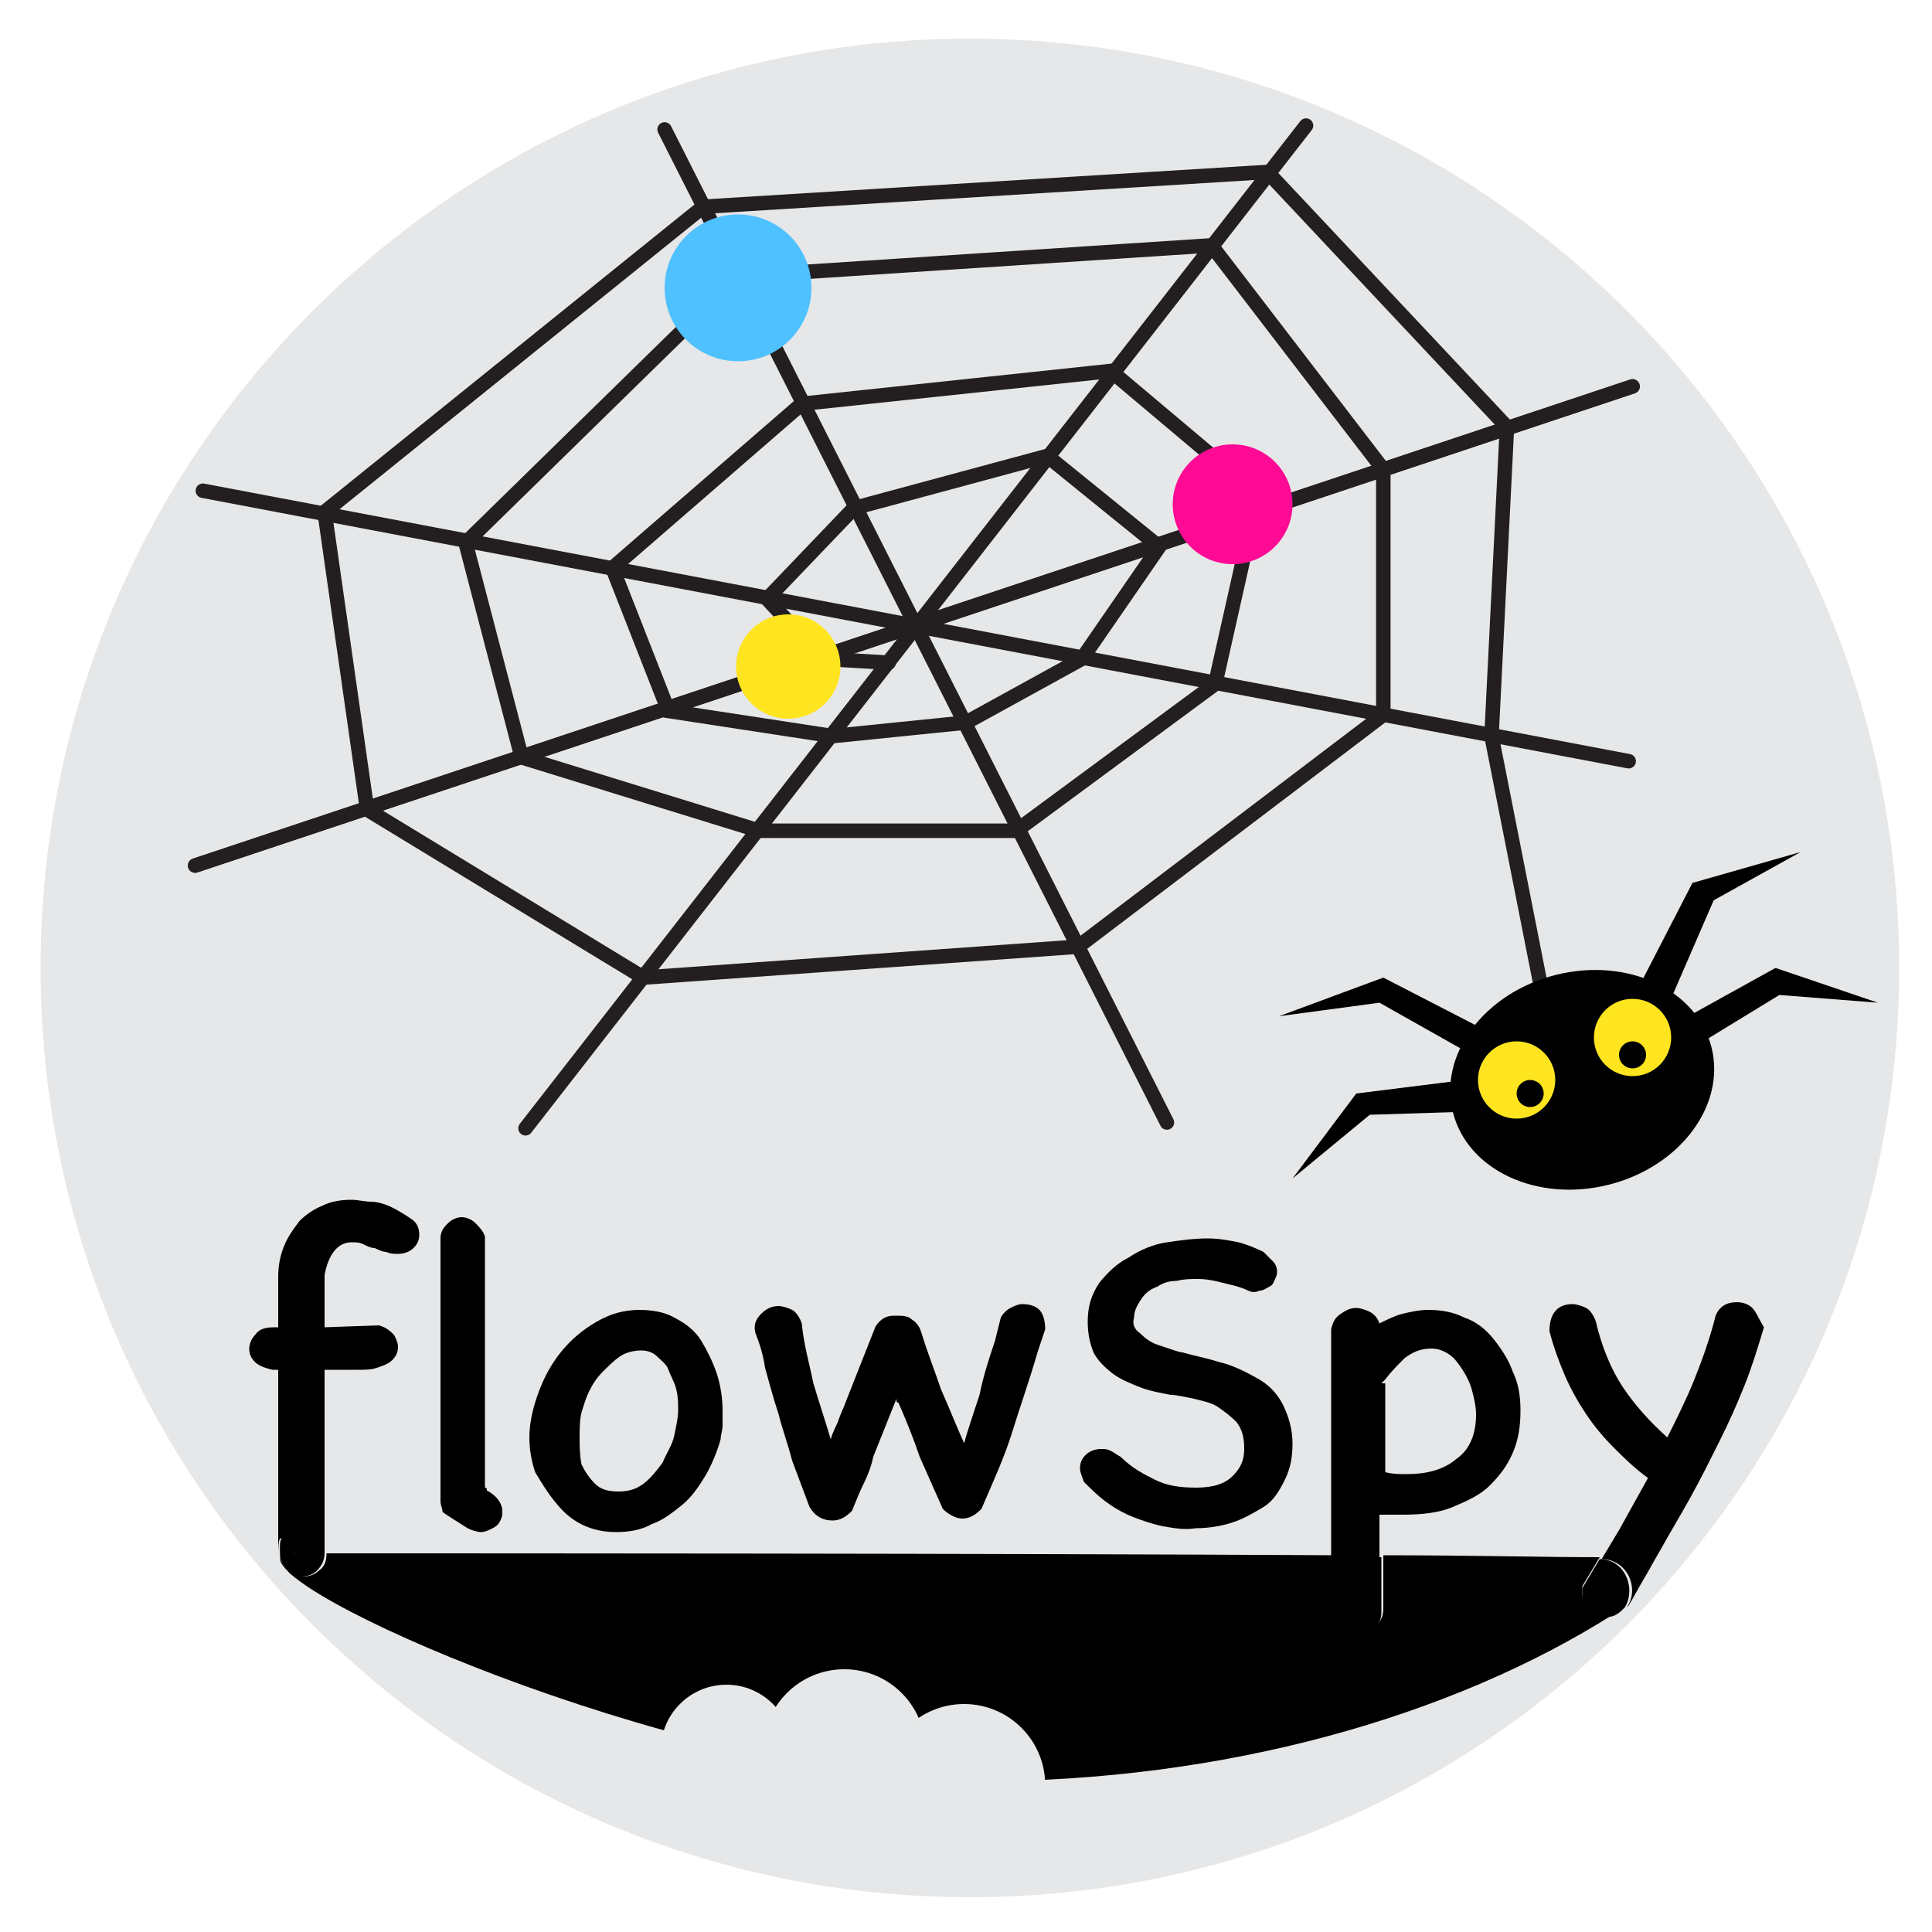
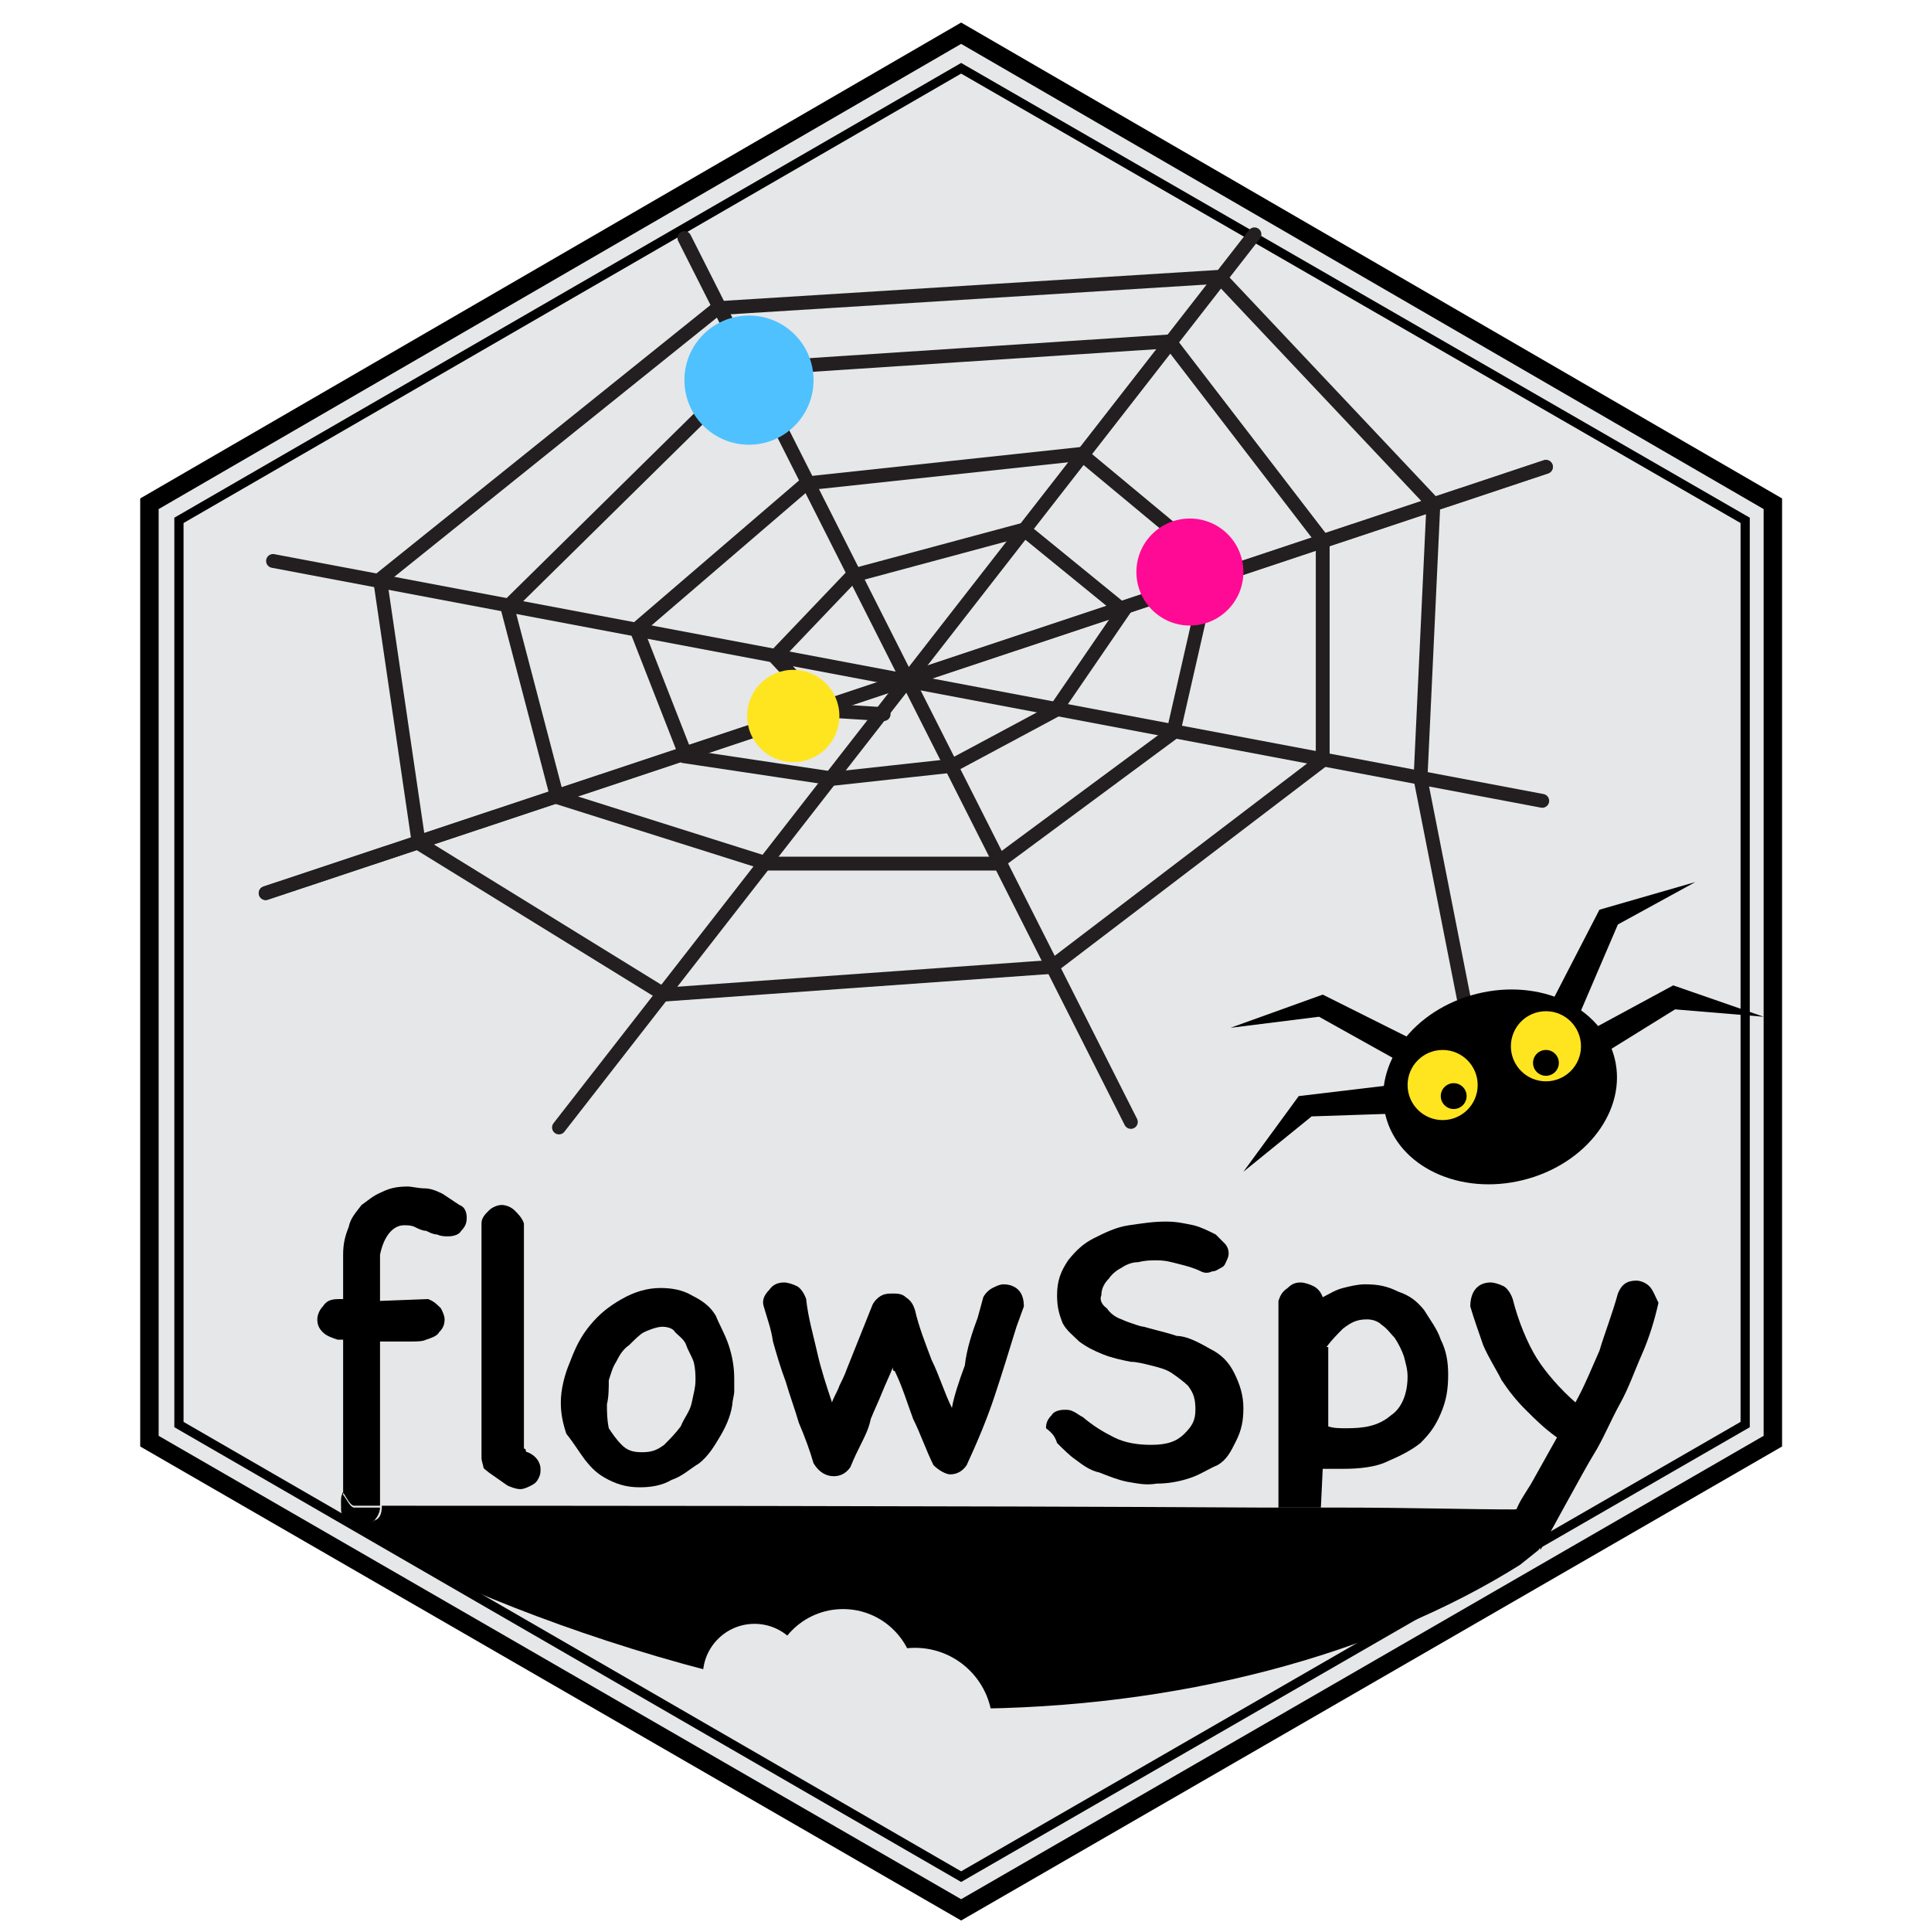
- <svg xmlns="http://www.w3.org/2000/svg" version="1.1" id="Layer_1" x="0px" y="0px" viewBox="0 0 100 100" style="enable-background:new 0 0 100 100;" xml:space="preserve">
+ <svg xmlns="http://www.w3.org/2000/svg" version="1.1" id="Layer_1" x="0px" y="0px" viewBox="0 0 104.2 104.7" style="enable-background:new 0 0 104.2 104.7;" xml:space="preserve">
  <style type="text/css">
- 	.st0{fill:#E6E7E8;}
- 	.st1{fill:none;stroke:#231F20;stroke-width:0.75;stroke-linecap:round;stroke-miterlimit:10;}
- 	.st2{fill:#FFE51F;}
- 	.st3{fill:#FF0A94;}
- 	.st4{fill:#50C1FF;}
- 	.st5{fill:none;}
+ 	.st0{fill:#E6E7E8;stroke:#000000;stroke-miterlimit:10;}
+ 	.st1{fill:#E6E7E8;stroke:#000000;stroke-width:0.5;stroke-miterlimit:10;}
+ 	.st2{fill:none;stroke:#231F20;stroke-width:0.75;stroke-linecap:round;stroke-miterlimit:10;}
+ 	.st3{fill:#FFE51F;}
+ 	.st4{fill:#FF0A94;}
+ 	.st5{fill:#50C1FF;}
+ 	.st6{fill:none;}
+ 	.st7{fill:#E6E7E8;}
</style>
-   <circle class="st0" cx="50.2" cy="50.1" r="48.1" />
+   <polygon class="st0" points="52.1,1.8 8.1,27.3 8.1,78.1 52.1,103.5 96.1,78.1 96.1,27.3 " />
+   <polygon class="st1" points="52.1,3.7 9.7,28.2 9.7,77.2 52.1,101.7 94.6,77.2 94.6,28.2 " />
  <g>
-     <line class="st1" x1="10.1" y1="44.8" x2="84.5" y2="20" />
-     <line class="st1" x1="10.1" y1="44.8" x2="84.5" y2="20" />
-     <line class="st1" x1="84.3" y1="39.4" x2="10.5" y2="25.4" />
-     <line class="st1" x1="60.4" y1="58.1" x2="34.4" y2="6.7" />
-     <line class="st1" x1="27.2" y1="58.4" x2="67.6" y2="6.5" />
+     <line class="st2" x1="14.4" y1="48.4" x2="83.8" y2="25.3" />
+     <line class="st2" x1="14.4" y1="48.4" x2="83.8" y2="25.3" />
+     <line class="st2" x1="83.6" y1="43.4" x2="14.8" y2="30.4" />
+     <line class="st2" x1="61.3" y1="60.8" x2="37.1" y2="12.9" />
+     <line class="st2" x1="30.3" y1="61.1" x2="68" y2="12.7" />
  </g>
-   <polyline class="st1" points="81.6,60.4 77.2,38.1 78,22.1 65.6,8.9 36.4,10.7 16.8,26.5 19,41.9 33.3,50.6 55.8,49 71.6,37   71.6,24.3 62.7,12.7 38.2,14.3 24.1,28.1 27,39.2 39.3,43 52.6,43 62.9,35.4 65.1,25.6 57.5,19.2 41.5,20.9 31.7,29.4 34.6,36.8   43.1,38.1 50,37.4 56,34.1 60,28.3 54.2,23.6 44.2,26.3 39.7,31 42.6,34.1 46,34.3 " />
+   <polyline class="st2" points="81.1,63 77,42.2 77.7,27.3 66.1,15 38.9,16.7 20.6,31.4 22.7,45.7 36,53.9 57,52.4 71.7,41.2   71.7,29.3 63.4,18.5 40.6,20 27.5,32.9 30.2,43.2 41.6,46.8 54,46.8 63.6,39.7 65.7,30.5 58.6,24.6 43.7,26.2 34.5,34.1 37.2,41   45.2,42.2 51.6,41.5 57.2,38.5 60.9,33.1 55.5,28.7 46.2,31.2 42,35.6 44.7,38.5 47.9,38.7 " />
  <g>
-     <polygon points="84.3,52.1 87.6,45.7 93.2,44.1 88.7,46.6 86.1,52.6  " />
-     <polygon points="85.4,53.7 91.9,50.1 97.2,51.9 92.1,51.5 86.7,54.8  " />
-     <polygon points="78,53.9 71.6,50.6 66.2,52.6 71.4,51.9 76.9,55  " />
-     <polygon points="77.4,55.7 70.2,56.6 66.9,61 70.9,57.7 77.2,57.5  " />
+     <polygon points="83.6,55.3 86.7,49.3 91.9,47.8 87.7,50.1 85.3,55.7  " />
+     <polygon points="84.6,56.7 90.7,53.4 95.6,55.1 90.8,54.7 85.8,57.8  " />
+     <polygon points="77.7,56.9 71.7,53.9 66.7,55.7 71.5,55.1 76.7,58  " />
+     <polygon points="77.1,58.6 70.4,59.4 67.4,63.5 71.1,60.5 77,60.3  " />
    <g>
-       <ellipse transform="matrix(0.9701 -0.2428 0.2428 0.9701 -11.1287 21.5484)" cx="81.9" cy="55.9" rx="6.9" ry="5.6" />
-       <circle class="st2" cx="78.5" cy="55.9" r="2" />
-       <circle class="st2" cx="84.5" cy="53.7" r="2" />
-       <circle cx="84.5" cy="54.6" r="0.7" />
-       <circle cx="79.2" cy="56.6" r="0.7" />
+       <ellipse transform="matrix(0.9701 -0.2428 0.2428 0.9701 -11.8555 21.5027)" cx="81.3" cy="58.9" rx="6.4" ry="5.2" />
+       <circle class="st3" cx="78.2" cy="58.8" r="1.9" />
+       <circle class="st3" cx="83.8" cy="56.7" r="1.9" />
+       <circle cx="83.8" cy="57.6" r="0.7" />
+       <circle cx="78.8" cy="59.4" r="0.7" />
    </g>
  </g>
-   <circle class="st3" cx="63.8" cy="26.1" r="3.1" />
-   <circle class="st4" cx="38.2" cy="14.9" r="3.8" />
-   <circle class="st2" cx="40.8" cy="34.5" r="2.7" />
+   <circle class="st4" cx="64.5" cy="31" r="2.9" />
+   <circle class="st5" cx="40.6" cy="20.6" r="3.5" />
+   <circle class="st3" cx="43" cy="38.8" r="2.5" />
  <g>
-     <path class="st5" d="M75.2,75.5c0.7-0.6,1-1.3,1-2.3c0-0.4-0.1-0.8-0.2-1.2c-0.1-0.4-0.3-0.7-0.5-1.1s-0.4-0.6-0.7-0.8   c-0.3-0.2-0.6-0.3-0.9-0.3c-0.5,0-1,0.2-1.4,0.5c-0.4,0.3-0.7,0.7-1,1.1l-0.2,0.2v4.6c0.4,0.1,0.8,0.1,1.1,0.1   C73.7,76.3,74.5,76,75.2,75.5z" />
-     <path class="st5" d="M30.8,76.7c0.3,0.3,0.7,0.4,1.2,0.4c0.5,0,0.9-0.1,1.3-0.4s0.7-0.6,1-1.1c0.3-0.4,0.5-0.9,0.6-1.4   c0.1-0.5,0.2-0.9,0.2-1.3c0-0.4,0-0.7-0.1-1.1c-0.1-0.4-0.2-0.7-0.4-1s-0.4-0.5-0.6-0.7c-0.2-0.2-0.5-0.3-0.8-0.3   c-0.4,0-0.8,0.1-1.1,0.3c-0.3,0.2-0.7,0.5-0.9,0.8c-0.3,0.3-0.5,0.6-0.7,1c-0.2,0.4-0.3,0.7-0.4,1.1C30,73.5,30,73.9,30,74.4   s0.1,0.9,0.2,1.3C30.3,76.1,30.5,76.4,30.8,76.7z" />
-     <path d="M83.6,83.5c-0.2,0.1-0.4,0.1-0.6,0.1c-0.3,0-0.6-0.1-0.8-0.3c-0.2-0.2-0.3-0.5-0.3-0.8c0,0,0-0.1,0-0.2s0-0.1,0-0.2   c0.3-0.5,0.6-1,0.9-1.5c0,0,0,0,0,0c-2.9,0-6.7-0.1-11.2-0.1v2.8c0,0.4-0.2,0.7-0.4,0.9c-0.3,0.2-0.5,0.3-0.8,0.3   c-0.3,0-0.5-0.1-0.8-0.3s-0.4-0.5-0.4-0.8v-2.9c-18-0.1-43.7-0.1-52.3-0.1c0,0.4-0.1,0.7-0.4,0.9c-0.2,0.2-0.5,0.3-0.8,0.3   c-0.3,0-0.5-0.1-0.8-0.3c-0.2-0.2-0.3-0.4-0.4-0.7c0,0,0,0.1,0,0.1c0.1,2.2,21.7,11.5,36.2,11.5C63.3,92.2,75.1,88.9,83.6,83.5   c0.2-0.1,0.4-0.2,0.5-0.4C83.9,83.3,83.7,83.4,83.6,83.5z" />
-     <path d="M15.3,80.4c0.4,0,1,0,1.5,0v0v-9.5h0.6c0.4,0,0.7,0,1.1,0c0.4,0,0.7,0,1-0.1c0.3-0.1,0.6-0.2,0.8-0.4   c0.2-0.2,0.3-0.4,0.3-0.7c0-0.2-0.1-0.4-0.2-0.6c-0.2-0.2-0.4-0.4-0.8-0.5l-2.8,0.1V66c0.2-1.1,0.7-1.7,1.4-1.7   c0.2,0,0.4,0,0.6,0.1c0.2,0.1,0.4,0.2,0.6,0.2h0c0.2,0.1,0.4,0.2,0.6,0.2c0.2,0.1,0.4,0.1,0.6,0.1c0.3,0,0.6-0.1,0.8-0.3   c0.2-0.2,0.3-0.4,0.3-0.7c0-0.3-0.1-0.6-0.4-0.8c-0.3-0.2-0.6-0.4-1-0.6s-0.8-0.3-1.1-0.3s-0.7-0.1-1-0.1c-0.6,0-1.1,0.1-1.5,0.3   c-0.5,0.2-0.9,0.5-1.2,0.8c-0.3,0.4-0.6,0.8-0.8,1.3s-0.3,1-0.3,1.6v2.6h-0.2c-0.5,0-0.8,0.1-1,0.4c-0.2,0.2-0.3,0.5-0.3,0.7   c0,0.3,0.1,0.5,0.3,0.7c0.2,0.2,0.5,0.3,0.9,0.4h0.3v9.5c0,0.1,0,0.1,0,0.1C14.4,78.6,14.8,80.4,15.3,80.4z" />
-     <path d="M15.6,81.6c0.3,0,0.6-0.1,0.8-0.3c0.2-0.2,0.4-0.5,0.4-0.9c-0.6,0-1.1,0-1.5,0c-0.4,0-0.9-1.8-0.8,0.2   c0.1,0.3,0.2,0.5,0.4,0.7C15.1,81.6,15.3,81.6,15.6,81.6z" />
-     <path d="M23.1,78.4l1.1,0.7c0.2,0.1,0.5,0.2,0.7,0.2c0.2,0,0.4-0.1,0.6-0.2c0.2-0.1,0.3-0.2,0.4-0.4c0.1-0.2,0.1-0.3,0.1-0.5   c0-0.3-0.2-0.7-0.7-1c0,0-0.1,0-0.1-0.1s-0.1-0.1-0.1-0.1V64c-0.1-0.3-0.3-0.5-0.5-0.7S24.1,63,23.9,63s-0.5,0.1-0.7,0.3   c-0.2,0.2-0.4,0.4-0.4,0.8v13.6c0,0.2,0.1,0.4,0.1,0.5S23,78.3,23.1,78.4z" />
-     <path d="M28.7,77.7c0.4,0.5,0.8,0.9,1.4,1.2c0.6,0.3,1.2,0.4,1.8,0.4c0.6,0,1.3-0.1,1.8-0.4c0.6-0.2,1.1-0.6,1.6-1   c0.5-0.4,0.9-1,1.2-1.5s0.6-1.2,0.8-1.9c0-0.2,0.1-0.5,0.1-0.7s0-0.5,0-0.8c0-0.6-0.1-1.3-0.3-1.9c-0.2-0.6-0.5-1.2-0.8-1.7   s-0.8-0.9-1.4-1.2c-0.5-0.3-1.2-0.4-1.8-0.4c-0.8,0-1.5,0.2-2.2,0.6c-0.7,0.4-1.3,0.9-1.8,1.5c-0.5,0.6-0.9,1.3-1.2,2.1   c-0.3,0.8-0.5,1.6-0.5,2.4c0,0.6,0.1,1.2,0.3,1.8C28,76.7,28.3,77.2,28.7,77.7z M30.1,73.1c0.1-0.3,0.2-0.7,0.4-1.1   c0.2-0.4,0.4-0.7,0.7-1c0.3-0.3,0.6-0.6,0.9-0.8c0.3-0.2,0.7-0.3,1.1-0.3c0.3,0,0.6,0.1,0.8,0.3c0.2,0.2,0.5,0.4,0.6,0.7   s0.3,0.6,0.4,1c0.1,0.4,0.1,0.7,0.1,1.1c0,0.4-0.1,0.8-0.2,1.3c-0.1,0.5-0.4,0.9-0.6,1.4c-0.3,0.4-0.6,0.8-1,1.1s-0.8,0.4-1.3,0.4   c-0.5,0-0.9-0.1-1.2-0.4c-0.3-0.3-0.5-0.6-0.7-1C30,75.3,30,74.8,30,74.4S30,73.5,30.1,73.1z" />
-     <path d="M39.6,70.8c0.2,0.7,0.4,1.5,0.7,2.4c0.2,0.8,0.5,1.6,0.7,2.4c0.3,0.8,0.6,1.6,0.9,2.4c0.3,0.5,0.7,0.7,1.2,0.7   c0.4,0,0.7-0.2,1-0.5c0.2-0.5,0.4-1,0.6-1.4s0.4-0.9,0.5-1.4c0.2-0.5,0.4-1,0.6-1.5s0.4-1,0.6-1.5c0,0,0,0,0,0c0,0,0,0.1,0,0.1   c0,0,0,0.1,0.1,0.1c0.4,0.9,0.8,1.9,1.1,2.8c0.4,0.9,0.8,1.8,1.2,2.7c0.3,0.3,0.7,0.5,1,0.5c0.4,0,0.7-0.2,1-0.5   c0.6-1.4,1.2-2.7,1.6-4s0.9-2.7,1.3-4.1l0.4-1.2c0-0.4-0.1-0.8-0.3-1s-0.5-0.3-0.9-0.3c-0.2,0-0.4,0.1-0.6,0.2   c-0.2,0.1-0.4,0.3-0.5,0.5l0,0l-0.3,1.2c-0.3,0.9-0.6,1.8-0.8,2.8c-0.3,0.9-0.6,1.8-0.8,2.5c-0.4-0.9-0.8-1.9-1.2-2.8   C48.4,71,48,70,47.7,69c-0.1-0.3-0.2-0.5-0.5-0.7c-0.2-0.2-0.5-0.2-0.8-0.2c-0.2,0-0.4,0-0.6,0.1c-0.2,0.1-0.4,0.3-0.5,0.5   l-1.5,3.8c-0.1,0.3-0.3,0.7-0.4,1c-0.1,0.3-0.3,0.6-0.4,1c-0.3-1-0.6-1.9-0.9-2.9c-0.2-1-0.5-2-0.6-3.1c-0.1-0.3-0.3-0.6-0.5-0.7   c-0.2-0.1-0.5-0.2-0.7-0.2c-0.3,0-0.6,0.1-0.9,0.4s-0.4,0.6-0.3,1C39.3,69.5,39.5,70.1,39.6,70.8z" />
-     <path d="M56.1,76.7c0.3,0.3,0.7,0.7,1.1,1c0.4,0.3,0.9,0.6,1.4,0.8c0.5,0.2,1.1,0.4,1.6,0.5c0.6,0.1,1.1,0.2,1.7,0.1   c0.6,0,1.3-0.1,1.9-0.3s1.1-0.5,1.6-0.8s0.8-0.8,1.1-1.4c0.3-0.6,0.4-1.2,0.4-1.9c0-0.7-0.2-1.4-0.5-2c-0.3-0.6-0.8-1.1-1.4-1.4   c-0.7-0.4-1.4-0.7-1.9-0.8c-0.6-0.2-1.2-0.3-1.9-0.5c0,0-0.1,0-0.4-0.1c-0.3-0.1-0.6-0.2-0.9-0.3c-0.3-0.1-0.6-0.3-0.9-0.6   c-0.3-0.2-0.4-0.5-0.3-0.8c0-0.4,0.2-0.7,0.4-1c0.2-0.3,0.5-0.5,0.8-0.6c0.3-0.2,0.6-0.3,1-0.3c0.4-0.1,0.7-0.1,1.1-0.1   c0.5,0,0.9,0.1,1.3,0.2c0.4,0.1,0.9,0.2,1.3,0.4c0.2,0.1,0.4,0.1,0.6,0c0.2,0,0.3-0.1,0.5-0.2s0.2-0.2,0.3-0.4   c0.1-0.2,0.1-0.3,0.1-0.4c0-0.2-0.1-0.4-0.2-0.5s-0.3-0.3-0.5-0.5c-0.4-0.2-0.9-0.4-1.3-0.5c-0.5-0.1-1-0.2-1.6-0.2   c-0.7,0-1.4,0.1-2.1,0.2s-1.4,0.4-2,0.8c-0.6,0.3-1.1,0.8-1.5,1.3c-0.4,0.6-0.6,1.2-0.6,2c0,0.6,0.1,1.1,0.3,1.6   c0.2,0.4,0.6,0.8,1,1.1c0.4,0.3,0.9,0.5,1.4,0.7c0.5,0.2,1.1,0.3,1.6,0.4c0.3,0,0.7,0.1,1.2,0.2c0.4,0.1,0.9,0.2,1.2,0.4   s0.7,0.5,1,0.8c0.3,0.4,0.4,0.8,0.4,1.4c0,0.6-0.2,1-0.6,1.4c-0.4,0.4-1,0.6-1.9,0.6c-0.8,0-1.5-0.1-2.1-0.4   c-0.6-0.3-1.2-0.6-1.8-1.2c-0.2-0.1-0.3-0.2-0.5-0.3c-0.2-0.1-0.3-0.1-0.5-0.1c-0.3,0-0.6,0.1-0.8,0.3s-0.3,0.4-0.3,0.7   C55.9,76.2,56,76.4,56.1,76.7L56.1,76.7z" />
-     <path d="M71.5,78.4c0.2,0,0.4,0,0.5,0c0.2,0,0.4,0,0.6,0c1,0,1.9-0.1,2.6-0.4s1.4-0.6,1.9-1.1s0.9-1,1.2-1.7s0.4-1.4,0.4-2.2   c0-0.7-0.1-1.4-0.4-2c-0.2-0.6-0.6-1.2-1-1.7c-0.4-0.5-0.9-0.9-1.5-1.1c-0.6-0.3-1.2-0.4-1.9-0.4c-0.4,0-0.9,0.1-1.3,0.2   c-0.4,0.1-0.8,0.3-1.2,0.5c-0.1-0.3-0.3-0.5-0.5-0.6c-0.2-0.1-0.5-0.2-0.7-0.2c-0.3,0-0.5,0.1-0.8,0.3s-0.4,0.4-0.5,0.8v11.9   c0.8,0,1.7,0,2.5,0V78.4z M71.5,71.6l0.2-0.2c0.3-0.4,0.6-0.7,1-1.1c0.4-0.3,0.8-0.5,1.4-0.5c0.3,0,0.6,0.1,0.9,0.3   c0.3,0.2,0.5,0.5,0.7,0.8s0.4,0.7,0.5,1.1c0.1,0.4,0.2,0.8,0.2,1.2c0,1-0.3,1.8-1,2.3c-0.7,0.6-1.6,0.8-2.6,0.8   c-0.4,0-0.7,0-1.1-0.1V71.6z" />
-     <path d="M69.5,84.3c0.2,0.2,0.5,0.3,0.8,0.3c0.3,0,0.6-0.1,0.8-0.3c0.3-0.2,0.4-0.5,0.4-0.9v-2.8c-0.8,0-1.6,0-2.5,0v2.9   C69.1,83.9,69.3,84.1,69.5,84.3z" />
-     <path d="M90.7,67.7c-0.2-0.2-0.5-0.3-0.8-0.3c-0.5,0-0.9,0.2-1.1,0.7h0c-0.3,1.2-0.7,2.3-1.1,3.3c-0.4,1-0.9,2-1.4,3   c-0.9-0.8-1.7-1.7-2.3-2.6s-1.1-2.1-1.4-3.4c-0.1-0.3-0.3-0.6-0.5-0.7s-0.5-0.2-0.7-0.2c-0.8,0-1.2,0.5-1.2,1.4   c0.2,0.8,0.5,1.6,0.8,2.3c0.3,0.7,0.7,1.4,1.1,2c0.4,0.6,0.9,1.2,1.4,1.7c0.5,0.5,1.1,1.1,1.8,1.6l-1.5,2.7c-0.3,0.5-0.6,1-0.9,1.5   c0,0,0,0,0,0c1.3,0,2,1.5,1.3,2.5c0,0,0.1-0.1,0.1-0.1c0.3-0.5,0.5-0.9,0.8-1.4s0.5-0.9,0.8-1.4c0.5-0.9,1.1-1.9,1.6-2.8   c0.5-0.9,1-1.9,1.5-2.9c0.5-1,0.9-1.9,1.3-2.9s0.7-2,1-3C91,68.2,90.9,67.9,90.7,67.7z" />
-     <path d="M82.8,80.7c-0.3,0.5-0.6,1-0.9,1.5c0,0.1,0,0.1,0,0.2s0,0.1,0,0.2c0,0.4,0.1,0.7,0.3,0.8c0.2,0.2,0.5,0.3,0.8,0.3   c0.2,0,0.4,0,0.6-0.1c0.2-0.1,0.3-0.2,0.5-0.4C84.7,82.2,84.1,80.7,82.8,80.7z" />
+     <path class="st6" d="M75.1,77.1c0.7-0.6,0.9-1.2,0.9-2.1c0-0.4-0.1-0.7-0.2-1.1s-0.3-0.7-0.5-1c-0.2-0.4-0.4-0.6-0.7-0.7   c-0.3-0.2-0.6-0.3-0.8-0.3c-0.5,0-0.9,0.2-1.3,0.5s-0.7,0.7-0.9,1l-0.2,0.2v4.3c0.4,0.1,0.7,0.1,1,0.1   C73.7,77.8,74.4,77.5,75.1,77.1z" />
+     <path class="st6" d="M33.7,78.2c0.3,0.3,0.7,0.4,1.1,0.4c0.5,0,0.8-0.1,1.2-0.4s0.7-0.6,0.9-1c0.3-0.4,0.5-0.8,0.6-1.3   s0.2-0.8,0.2-1.2c0-0.4,0-0.7-0.1-1c-0.1-0.4-0.2-0.7-0.4-0.9c-0.2-0.3-0.4-0.5-0.6-0.7c-0.2-0.2-0.5-0.3-0.7-0.3   c-0.4,0-0.7,0.1-1,0.3c-0.3,0.2-0.7,0.5-0.8,0.7c-0.3,0.3-0.5,0.6-0.7,0.9c-0.2,0.4-0.3,0.7-0.4,1c-0.1,0.5-0.1,0.8-0.1,1.3   s0.1,0.8,0.2,1.2C33.2,77.6,33.4,77.9,33.7,78.2z" />
+     <path d="M19.2,81.6c0.4,0,0.9,0,1.4,0l0,0v-8.9h0.6c0.4,0,0.7,0,1,0c0.4,0,0.7,0,0.9-0.1c0.3-0.1,0.6-0.2,0.7-0.4   c0.2-0.2,0.3-0.4,0.3-0.7c0-0.2-0.1-0.4-0.2-0.6c-0.2-0.2-0.4-0.4-0.7-0.5l-2.6,0.1V68c0.2-1,0.7-1.6,1.3-1.6c0.2,0,0.4,0,0.6,0.1   s0.4,0.2,0.6,0.2l0,0c0.2,0.1,0.4,0.2,0.6,0.2c0.2,0.1,0.4,0.1,0.6,0.1c0.3,0,0.6-0.1,0.7-0.3c0.2-0.2,0.3-0.4,0.3-0.7   s-0.1-0.6-0.4-0.7c-0.3-0.2-0.6-0.4-0.9-0.6c-0.4-0.2-0.7-0.3-1-0.3s-0.7-0.1-0.9-0.1c-0.6,0-1,0.1-1.4,0.3   c-0.5,0.2-0.8,0.5-1.1,0.7c-0.3,0.4-0.6,0.7-0.7,1.2c-0.2,0.5-0.3,0.9-0.3,1.5v2.4h-0.2c-0.5,0-0.7,0.1-0.9,0.4   c-0.2,0.2-0.3,0.5-0.3,0.7c0,0.3,0.1,0.5,0.3,0.7c0.2,0.2,0.5,0.3,0.8,0.4h0.3v8.9c0,0.1,0,0.1,0,0.1C18.4,80,18.8,81.6,19.2,81.6z   " />
+     <path d="M19.5,82.8c0.3,0,0.6-0.1,0.7-0.3c0.2-0.2,0.4-0.5,0.4-0.8c-0.6,0-1,0-1.4,0s-0.8-1.7-0.7,0.2c0.1,0.3,0.2,0.5,0.4,0.7   C19.1,82.8,19.2,82.8,19.5,82.8z" />
+     <path d="M26.5,79.8l1,0.7c0.2,0.1,0.5,0.2,0.7,0.2s0.4-0.1,0.6-0.2s0.3-0.2,0.4-0.4c0.1-0.2,0.1-0.3,0.1-0.5c0-0.3-0.2-0.7-0.7-0.9   c0,0-0.1,0-0.1-0.1s-0.1-0.1-0.1-0.1V66.3c-0.1-0.3-0.3-0.5-0.5-0.7s-0.5-0.3-0.7-0.3s-0.5,0.1-0.7,0.3c-0.2,0.2-0.4,0.4-0.4,0.7   V79c0,0.2,0.1,0.4,0.1,0.5S26.4,79.7,26.5,79.8z" />
+     <path d="M31.7,79.1c0.4,0.5,0.7,0.8,1.3,1.1c0.6,0.3,1.1,0.4,1.7,0.4s1.2-0.1,1.7-0.4c0.6-0.2,1-0.6,1.5-0.9   c0.5-0.4,0.8-0.9,1.1-1.4s0.6-1.1,0.7-1.8c0-0.2,0.1-0.5,0.1-0.7s0-0.5,0-0.7c0-0.6-0.1-1.2-0.3-1.8c-0.2-0.6-0.5-1.1-0.7-1.6   c-0.3-0.5-0.7-0.8-1.3-1.1c-0.5-0.3-1.1-0.4-1.7-0.4c-0.7,0-1.4,0.2-2.1,0.6c-0.7,0.4-1.2,0.8-1.7,1.4c-0.5,0.6-0.8,1.2-1.1,2   c-0.3,0.7-0.5,1.5-0.5,2.2c0,0.6,0.1,1.1,0.3,1.7C31.1,78.2,31.4,78.7,31.7,79.1z M33,74.8c0.1-0.3,0.2-0.7,0.4-1   c0.2-0.4,0.4-0.7,0.7-0.9c0.3-0.3,0.6-0.6,0.8-0.7s0.7-0.3,1-0.3s0.6,0.1,0.7,0.3c0.2,0.2,0.5,0.4,0.6,0.7c0.1,0.3,0.3,0.6,0.4,0.9   c0.1,0.4,0.1,0.7,0.1,1c0,0.4-0.1,0.7-0.2,1.2c-0.1,0.5-0.4,0.8-0.6,1.3c-0.3,0.4-0.6,0.7-0.9,1c-0.4,0.3-0.7,0.4-1.2,0.4   s-0.8-0.1-1.1-0.4s-0.5-0.6-0.7-0.9c-0.1-0.5-0.1-0.9-0.1-1.3C33,75.7,33,75.2,33,74.8z" />
+     <path d="M41.9,72.7c0.2,0.7,0.4,1.4,0.7,2.2c0.2,0.7,0.5,1.5,0.7,2.2c0.3,0.7,0.6,1.5,0.8,2.2c0.3,0.5,0.7,0.7,1.1,0.7   c0.4,0,0.7-0.2,0.9-0.5c0.2-0.5,0.4-0.9,0.6-1.3c0.2-0.4,0.4-0.8,0.5-1.3c0.2-0.5,0.4-0.9,0.6-1.4c0.2-0.5,0.4-0.9,0.6-1.4l0,0v0.1   c0,0,0,0.1,0.1,0.1c0.4,0.8,0.7,1.8,1,2.6c0.4,0.8,0.7,1.7,1.1,2.5c0.3,0.3,0.7,0.5,0.9,0.5c0.4,0,0.7-0.2,0.9-0.5   c0.6-1.3,1.1-2.5,1.5-3.7s0.8-2.5,1.2-3.8l0.4-1.1c0-0.4-0.1-0.7-0.3-0.9c-0.2-0.2-0.5-0.3-0.8-0.3c-0.2,0-0.4,0.1-0.6,0.2   s-0.4,0.3-0.5,0.5l0,0L53,71.4c-0.3,0.8-0.6,1.7-0.7,2.6c-0.3,0.8-0.6,1.7-0.7,2.3c-0.4-0.8-0.7-1.8-1.1-2.6   c-0.3-0.8-0.7-1.8-0.9-2.7c-0.1-0.3-0.2-0.5-0.5-0.7c-0.2-0.2-0.5-0.2-0.7-0.2s-0.4,0-0.6,0.1s-0.4,0.3-0.5,0.5l-1.4,3.5   c-0.1,0.3-0.3,0.7-0.4,0.9c-0.1,0.3-0.3,0.6-0.4,0.9c-0.3-0.9-0.6-1.8-0.8-2.7c-0.2-0.9-0.5-1.9-0.6-2.9c-0.1-0.3-0.3-0.6-0.5-0.7   s-0.5-0.2-0.7-0.2c-0.3,0-0.6,0.1-0.8,0.4c-0.3,0.3-0.4,0.6-0.3,0.9C41.6,71.5,41.8,72,41.9,72.7z" />
+     <path d="M57.3,78.2c0.3,0.3,0.7,0.7,1,0.9c0.4,0.3,0.8,0.6,1.3,0.7c0.5,0.2,1,0.4,1.5,0.5c0.6,0.1,1,0.2,1.6,0.1   c0.6,0,1.2-0.1,1.8-0.3c0.6-0.2,1-0.5,1.5-0.7c0.5-0.3,0.7-0.7,1-1.3s0.4-1.1,0.4-1.8c0-0.7-0.2-1.3-0.5-1.9s-0.7-1-1.3-1.3   c-0.7-0.4-1.3-0.7-1.8-0.7c-0.6-0.2-1.1-0.3-1.8-0.5c0,0-0.1,0-0.4-0.1c-0.3-0.1-0.6-0.2-0.8-0.3c-0.3-0.1-0.6-0.3-0.8-0.6   c-0.3-0.2-0.4-0.5-0.3-0.7c0-0.4,0.2-0.7,0.4-0.9c0.2-0.3,0.5-0.5,0.7-0.6c0.3-0.2,0.6-0.3,0.9-0.3c0.4-0.1,0.7-0.1,1-0.1   c0.5,0,0.8,0.1,1.2,0.2c0.4,0.1,0.8,0.2,1.2,0.4c0.2,0.1,0.4,0.1,0.6,0c0.2,0,0.3-0.1,0.5-0.2c0.2-0.1,0.2-0.2,0.3-0.4   c0.1-0.2,0.1-0.3,0.1-0.4c0-0.2-0.1-0.4-0.2-0.5s-0.3-0.3-0.5-0.5c-0.4-0.2-0.8-0.4-1.2-0.5c-0.5-0.1-0.9-0.2-1.5-0.2   c-0.7,0-1.3,0.1-2,0.2s-1.3,0.4-1.9,0.7s-1,0.7-1.4,1.2c-0.4,0.6-0.6,1.1-0.6,1.9c0,0.6,0.1,1,0.3,1.5c0.2,0.4,0.6,0.7,0.9,1   c0.4,0.3,0.8,0.5,1.3,0.7s1,0.3,1.5,0.4c0.3,0,0.7,0.1,1.1,0.2c0.4,0.1,0.8,0.2,1.1,0.4c0.3,0.2,0.7,0.5,0.9,0.7   c0.3,0.4,0.4,0.7,0.4,1.3s-0.2,0.9-0.6,1.3c-0.4,0.4-0.9,0.6-1.8,0.6c-0.7,0-1.4-0.1-2-0.4s-1.1-0.6-1.7-1.1   c-0.2-0.1-0.3-0.2-0.5-0.3c-0.2-0.1-0.3-0.1-0.5-0.1c-0.3,0-0.6,0.1-0.7,0.3c-0.2,0.2-0.3,0.4-0.3,0.7   C57.1,77.7,57.2,77.9,57.3,78.2L57.3,78.2z" />
+     <path d="M71.7,79.6c0.2,0,0.4,0,0.5,0c0.2,0,0.4,0,0.6,0c0.9,0,1.8-0.1,2.4-0.4c0.7-0.3,1.3-0.6,1.8-1c0.5-0.5,0.8-0.9,1.1-1.6   s0.4-1.3,0.4-2.1c0-0.7-0.1-1.3-0.4-1.9c-0.2-0.6-0.6-1.1-0.9-1.6c-0.4-0.5-0.8-0.8-1.4-1c-0.6-0.3-1.1-0.4-1.8-0.4   c-0.4,0-0.8,0.1-1.2,0.2c-0.4,0.1-0.7,0.3-1.1,0.5c-0.1-0.3-0.3-0.5-0.5-0.6s-0.5-0.2-0.7-0.2c-0.3,0-0.5,0.1-0.7,0.3   c-0.3,0.2-0.4,0.4-0.5,0.7v11.2c0.7,0,1.6,0,2.3,0L71.7,79.6L71.7,79.6z M71.7,73.2l0.2-0.2c0.3-0.4,0.6-0.7,0.9-1   c0.4-0.3,0.7-0.5,1.3-0.5c0.3,0,0.6,0.1,0.8,0.3c0.3,0.2,0.5,0.5,0.7,0.7c0.2,0.3,0.4,0.7,0.5,1c0.1,0.4,0.2,0.7,0.2,1.1   c0,0.9-0.3,1.7-0.9,2.1c-0.7,0.6-1.5,0.7-2.4,0.7c-0.4,0-0.7,0-1-0.1V73h-0.3C71.7,73,71.7,73.2,71.7,73.2z" />
+     <path d="M89.4,69.7c-0.2-0.2-0.5-0.3-0.7-0.3c-0.5,0-0.8,0.2-1,0.7l0,0c-0.3,1.1-0.7,2.1-1,3.1c-0.4,0.9-0.8,1.9-1.3,2.8   c-0.8-0.7-1.6-1.6-2.1-2.4s-1-2-1.3-3.2c-0.1-0.3-0.3-0.6-0.5-0.7s-0.5-0.2-0.7-0.2c-0.7,0-1.1,0.5-1.1,1.3   c0.2,0.7,0.5,1.5,0.7,2.1c0.3,0.7,0.7,1.3,1,1.9c0.4,0.6,0.8,1.1,1.3,1.6s1,1,1.7,1.5L83,80.4c-0.3,0.5-0.6,0.9-0.8,1.4l0,0   c1.2,0,1.3,2.2,1.3,2.2c0.3-0.5,2.4-4.4,2.9-5.2c0.5-0.8,0.9-1.8,1.4-2.7c0.5-0.9,0.8-1.8,1.2-2.7c0.4-0.9,0.7-1.9,0.9-2.8   C89.7,70.2,89.6,69.9,89.4,69.7z" />
+     <line class="st6" x1="69.5" y1="81.7" x2="71.7" y2="81.7" />
+     <g>
+       <path d="M82.1,81.8c-2.5,0-5.7-0.1-9.4-0.1c-0.3,0-0.6,0-1,0h-2.2c-0.3,0-0.7,0-1,0c-16.7-0.1-39.8-0.1-47.8-0.1    c0,0.4-0.1,0.7-0.4,0.8c-0.2,0.2-0.5,0.3-0.7,0.3s-0.5-0.1-0.7-0.3c-0.2-0.2-0.3-0.4-0.4-0.7v0.2c0.1,2.1,20.2,10.7,33.7,10.7    c11.6,0,22.4-2.9,30.2-7.8l1-0.8l0.4-0.7l-1-1.6L82.1,81.8" />
+     </g>
  </g>
-   <circle class="st0" cx="37.6" cy="90.6" r="3.4" />
-   <circle class="st0" cx="43.7" cy="90.6" r="4.2" />
-   <circle class="st0" cx="49.9" cy="92.4" r="4.2" />
+   <circle class="st7" cx="40.9" cy="90.8" r="2.8" />
+   <circle class="st7" cx="45.7" cy="91.1" r="3.9" />
+   <circle class="st7" cx="49.6" cy="93.5" r="4.2" />
</svg>
